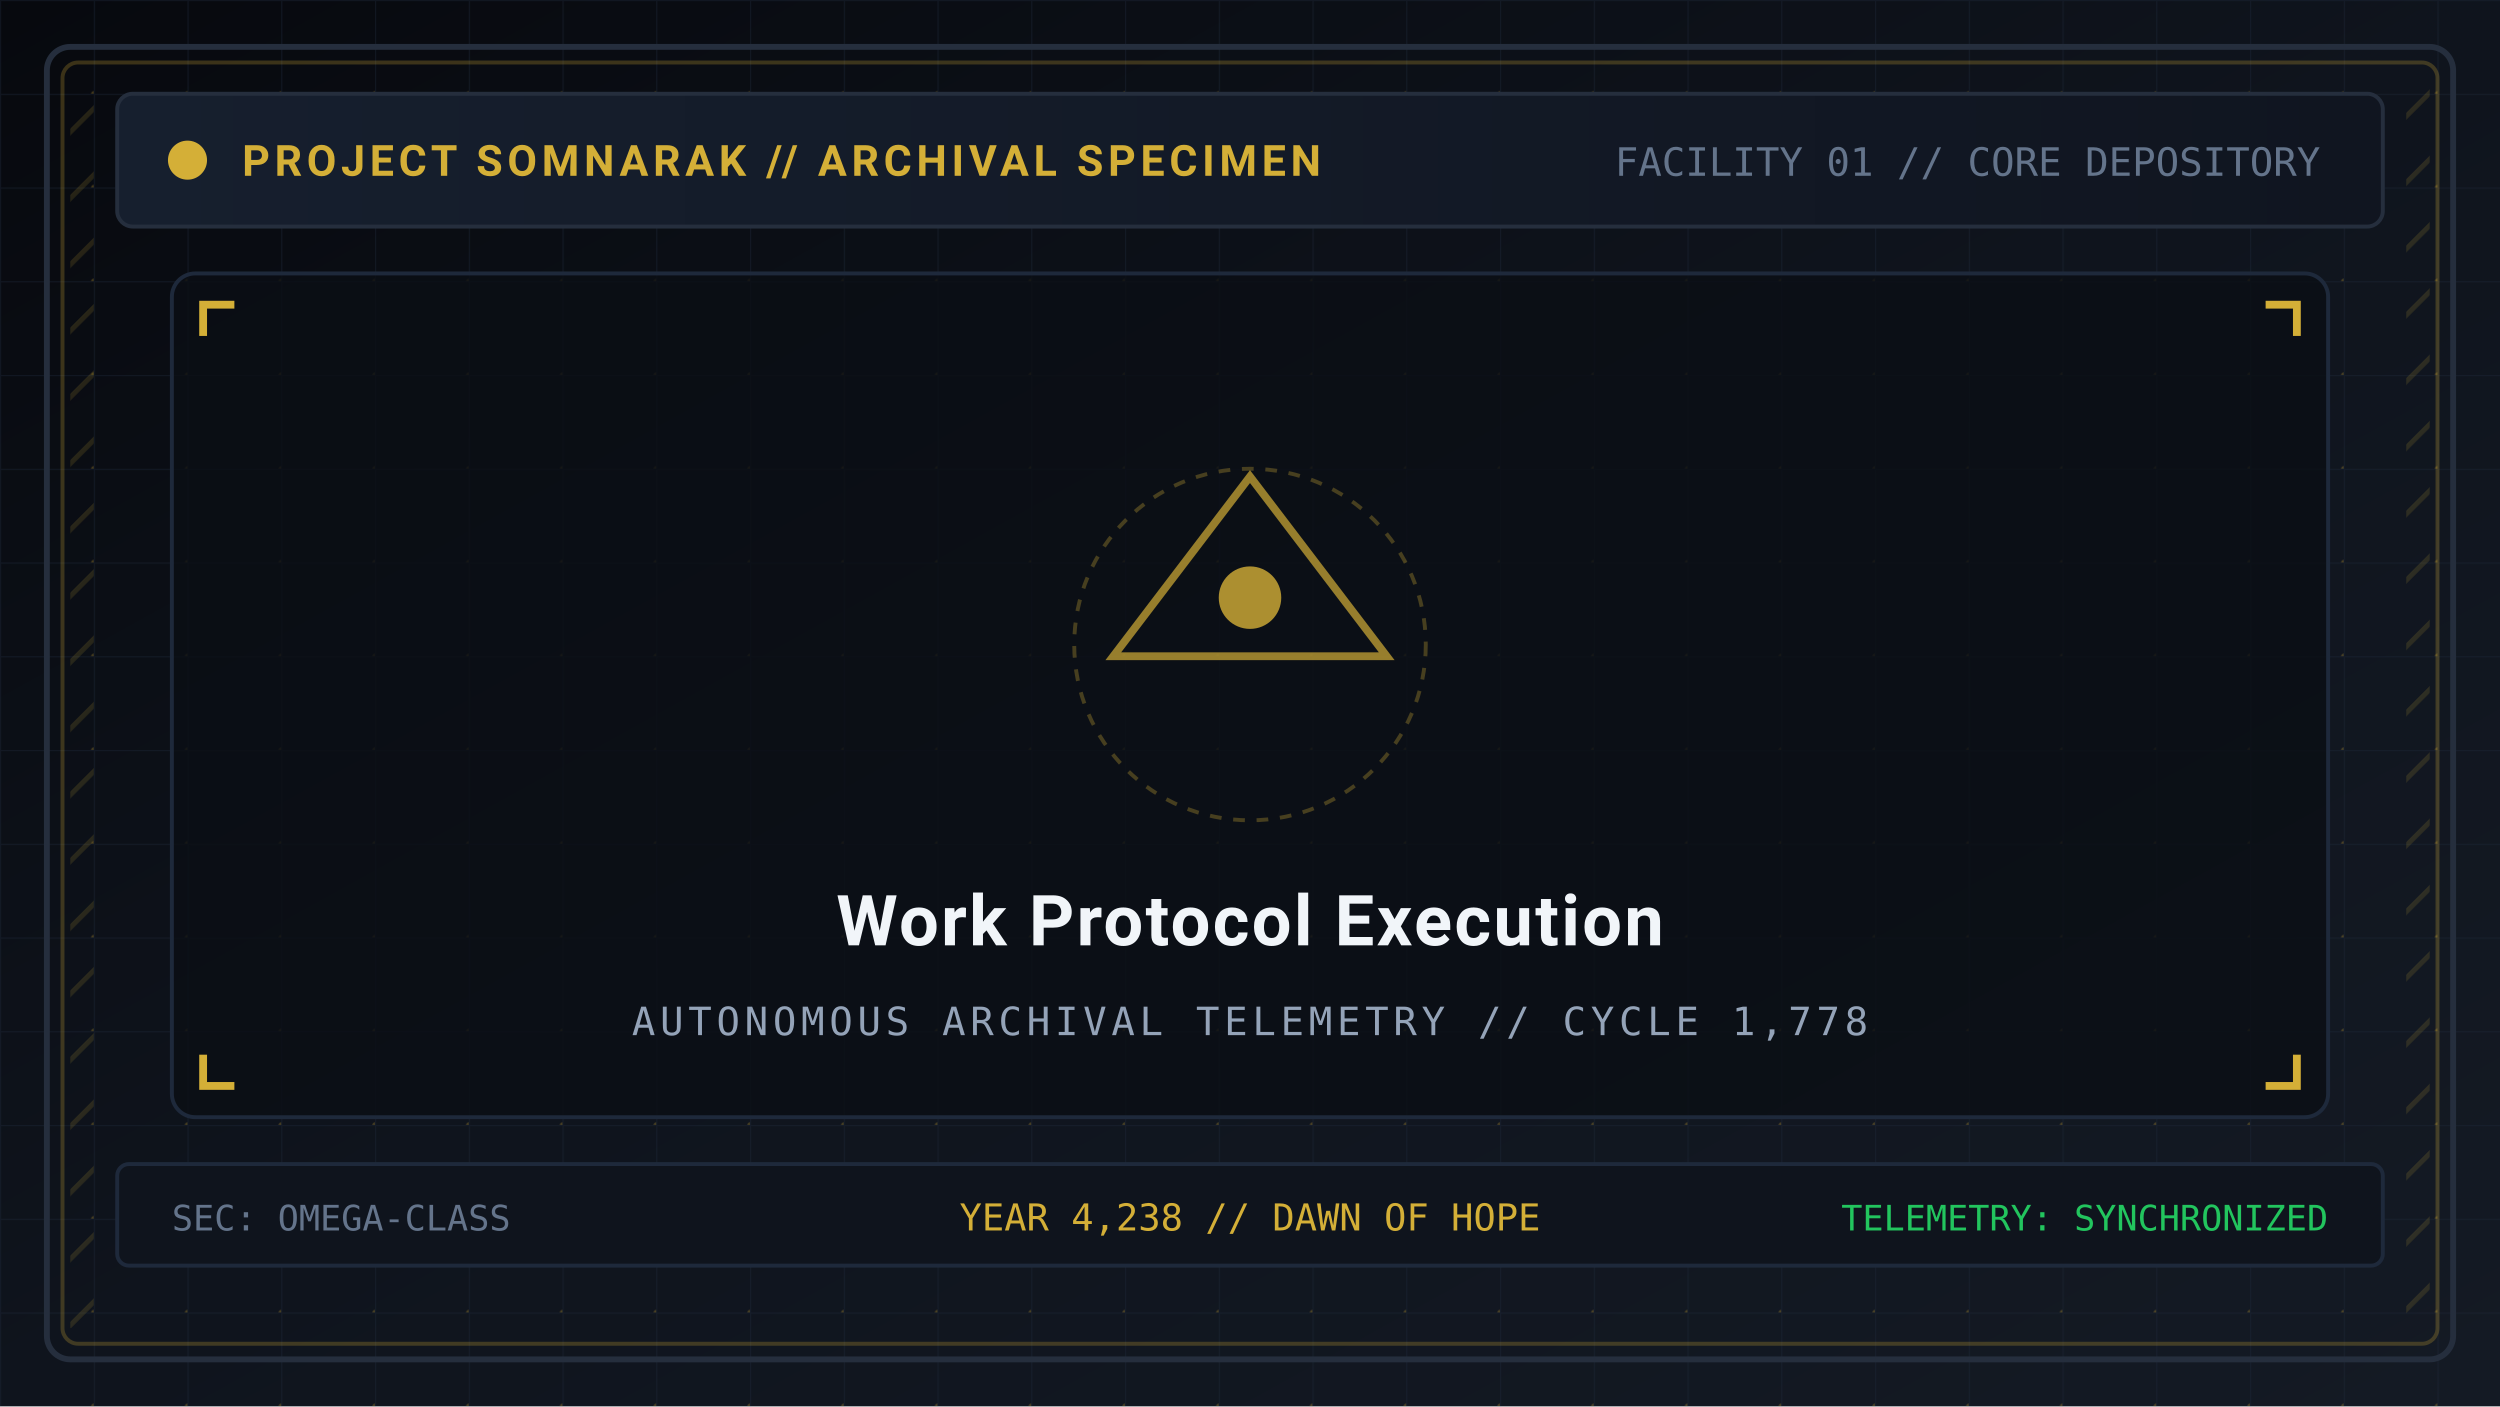
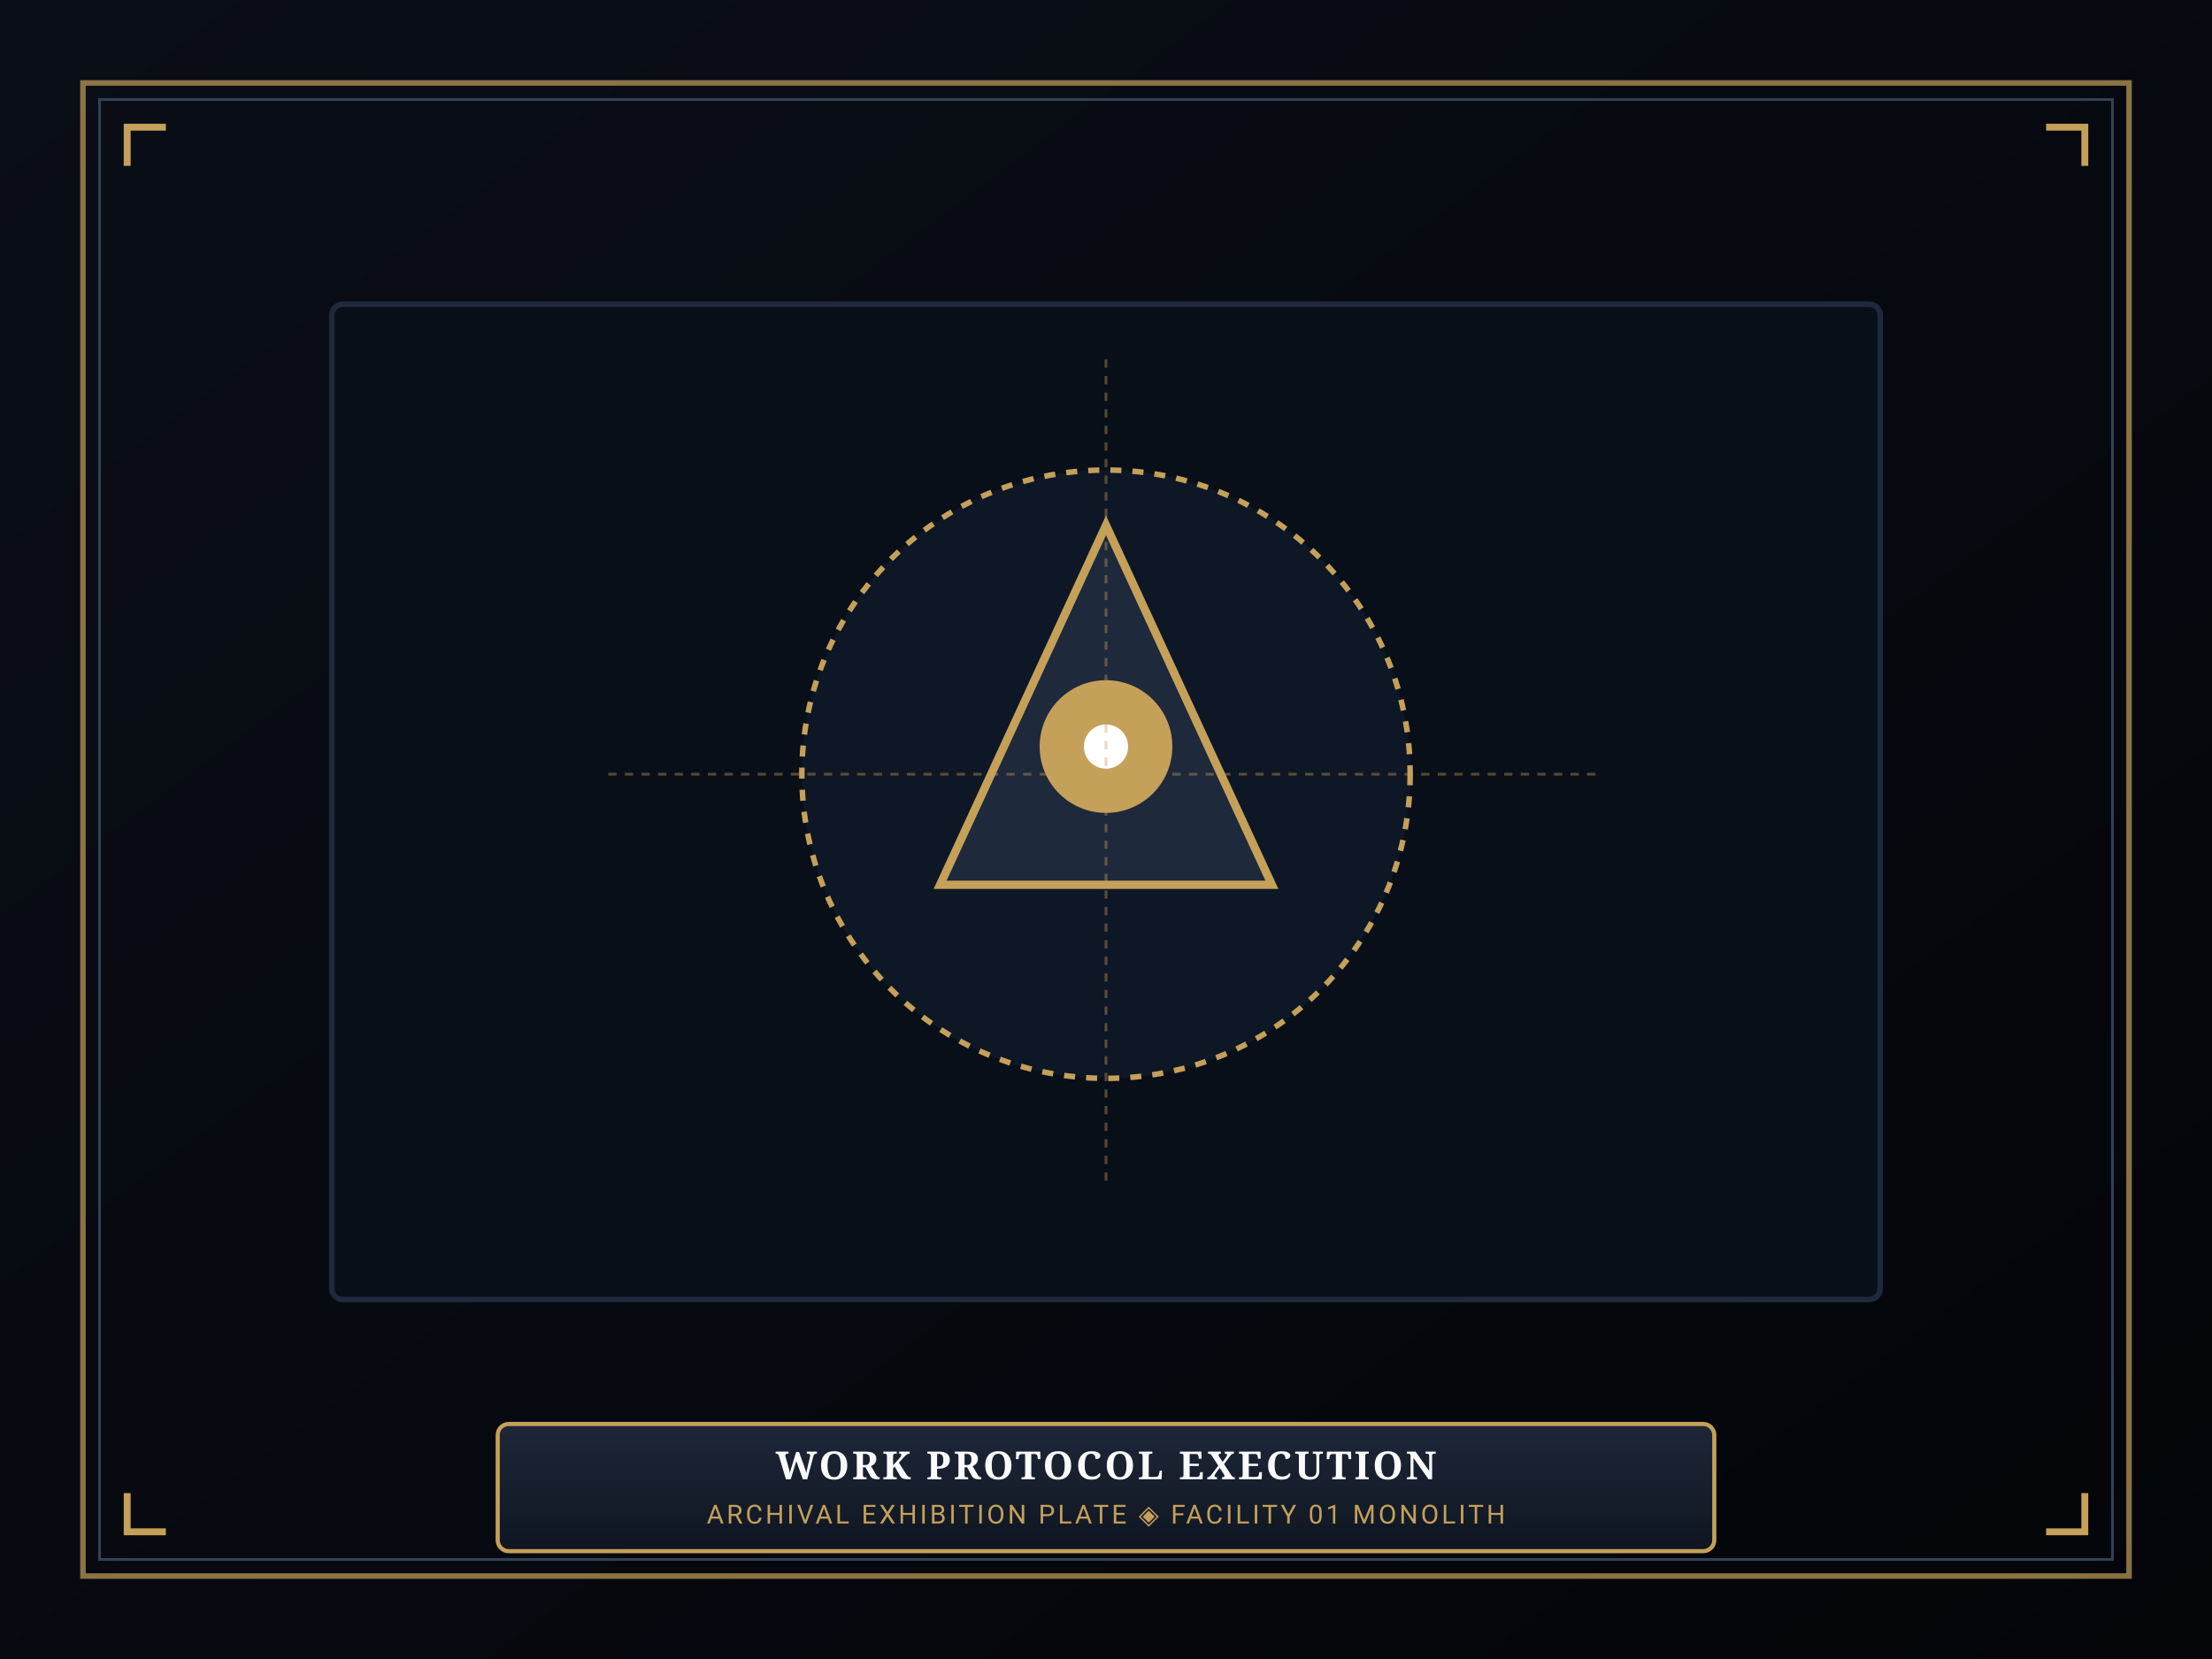
- <svg xmlns="http://www.w3.org/2000/svg" viewBox="0 0 640 360" width="640" height="360">
+ <svg xmlns="http://www.w3.org/2000/svg" viewBox="0 0 800 600" width="800" height="600">
  <defs>
-     <linearGradient id="bg" x1="0%" y1="0%" x2="100%" y2="100%">
-       <stop offset="0%" stop-color="#07090e" />
-       <stop offset="50%" stop-color="#0f141d" />
-       <stop offset="100%" stop-color="#141a24" />
+     <linearGradient id="mat-grad" x1="0%" y1="0%" x2="100%" y2="100%">
+       <stop offset="0%" stop-color="#0a0e17" />
+       <stop offset="100%" stop-color="#030509" />
    </linearGradient>
-     <pattern id="tech-grid" width="24" height="24" patternUnits="userSpaceOnUse">
-       <path d="M 24 0 L 0 0 0 24" fill="none" stroke="#1e293b" stroke-width="0.6" stroke-opacity="0.4" />
-       <circle cx="24" cy="24" r="0.7" fill="#d4af37" fill-opacity="0.25" />
-     </pattern>
-     <pattern id="hazard" width="12" height="12" patternTransform="rotate(45)" patternUnits="userSpaceOnUse">
-       <line x1="0" y1="0" x2="0" y2="12" stroke="#d4af37" stroke-width="2.5" stroke-opacity="0.15" />
-     </pattern>
-     <linearGradient id="panel-grad" x1="0%" y1="0%" x2="100%" y2="0%">
-       <stop offset="0%" stop-color="#161f2e" />
-       <stop offset="100%" stop-color="#101520" />
+     <linearGradient id="plaque-grad" x1="0%" y1="0%" x2="0%" y2="100%">
+       <stop offset="0%" stop-color="#1e2738" />
+       <stop offset="100%" stop-color="#0f1622" />
    </linearGradient>
  </defs>
-   <rect width="640" height="360" fill="url(#bg)" />
-   <rect width="640" height="360" fill="url(#tech-grid)" />
-   <rect x="12" y="12" width="616" height="336" rx="6" fill="none" stroke="#252e3d" stroke-width="1.5" />
-   <rect x="16" y="16" width="608" height="328" rx="4" fill="none" stroke="#d4af37" stroke-opacity="0.25" stroke-width="1" />
-   <rect x="18" y="20" width="6" height="320" fill="url(#hazard)" />
-   <rect x="616" y="20" width="6" height="320" fill="url(#hazard)" />
-   <rect x="30" y="24" width="580" height="34" rx="4" fill="url(#panel-grad)" stroke="#252e3d" stroke-width="1" />
-   <circle cx="48" cy="41" r="5" fill="#d4af37" />
-   <text x="62" y="45" font-family="'Segoe UI', -apple-system, BlinkMacSystemFont, Roboto, sans-serif" font-size="11" font-weight="bold" fill="#d4af37" letter-spacing="1.2">PROJECT SOMNARAK // ARCHIVAL SPECIMEN</text>
-   <text x="594" y="45" text-anchor="end" font-family="monospace" font-size="10" fill="#64748b">FACILITY 01 // CORE DEPOSITORY</text>
-   <rect x="44" y="70" width="552" height="216" rx="6" fill="#0b0e14" fill-opacity="0.8" stroke="#1e293b" stroke-width="1" />
-   <path d="M 52 86 L 52 78 L 60 78" fill="none" stroke="#d4af37" stroke-width="2" />
-   <path d="M 588 86 L 588 78 L 580 78" fill="none" stroke="#d4af37" stroke-width="2" />
-   <path d="M 52 270 L 52 278 L 60 278" fill="none" stroke="#d4af37" stroke-width="2" />
-   <path d="M 588 270 L 588 278 L 580 278" fill="none" stroke="#d4af37" stroke-width="2" />
-   <polygon points="320,122 355,168 285,168" fill="none" stroke="#d4af37" stroke-width="2" stroke-opacity="0.7" />
-   <circle cx="320" cy="153" r="8" fill="#d4af37" fill-opacity="0.8" />
-   <circle cx="320" cy="165" r="45" fill="none" stroke="#d4af37" stroke-width="1" stroke-dasharray="3,3" stroke-opacity="0.3" />
-   <text x="320" y="242" text-anchor="middle" font-family="'Segoe UI', -apple-system, BlinkMacSystemFont, Roboto, sans-serif" font-size="18" font-weight="bold" fill="#f1f5f9" letter-spacing="0.6">Work Protocol Execution</text>
-   <text x="320" y="265" text-anchor="middle" font-family="monospace" font-size="10" fill="#94a3b8" letter-spacing="1.2">AUTONOMOUS ARCHIVAL TELEMETRY // CYCLE 1,778</text>
-   <rect x="30" y="298" width="580" height="26" rx="3" fill="#0f141d" stroke="#1e293b" stroke-width="1" />
-   <text x="44" y="315" font-family="monospace" font-size="9" fill="#64748b">SEC: OMEGA-CLASS</text>
-   <text x="320" y="315" text-anchor="middle" font-family="monospace" font-size="9.5" fill="#d4af37">YEAR 4,238 // DAWN OF HOPE</text>
-   <text x="596" y="315" text-anchor="end" font-family="monospace" font-size="9" fill="#22c55e">TELEMETRY: SYNCHRONIZED</text>
+   <rect width="800" height="600" fill="url(#mat-grad)" />
+   <rect x="30" y="30" width="740" height="540" fill="none" stroke="#c5a059" stroke-width="2" stroke-opacity="0.7" />
+   <rect x="36" y="36" width="728" height="528" fill="none" stroke="#334155" stroke-width="1" />
+   <path d="M 46 60 L 46 46 L 60 46" fill="none" stroke="#c5a059" stroke-width="2.5" />
+   <path d="M 754 60 L 754 46 L 740 46" fill="none" stroke="#c5a059" stroke-width="2.5" />
+   <path d="M 46 540 L 46 554 L 60 554" fill="none" stroke="#c5a059" stroke-width="2.5" />
+   <path d="M 754 540 L 754 554 L 740 554" fill="none" stroke="#c5a059" stroke-width="2.5" />
+   <rect x="120" y="110" width="560" height="360" rx="4" fill="#090f19" stroke="#1e293b" stroke-width="2" />
+   <circle cx="400" cy="280" r="110" fill="#0e1726" stroke="#c5a059" stroke-width="2" stroke-dasharray="4,4" />
+   <polygon points="400,190 460,320 340,320" fill="#1e293b" stroke="#c5a059" stroke-width="3" />
+   <circle cx="400" cy="270" r="24" fill="#c5a059" />
+   <circle cx="400" cy="270" r="8" fill="#ffffff" />
+   <line x1="400" y1="130" x2="400" y2="430" stroke="#c5a059" stroke-width="1" stroke-dasharray="3,3" stroke-opacity="0.4" />
+   <line x1="220" y1="280" x2="580" y2="280" stroke="#c5a059" stroke-width="1" stroke-dasharray="3,3" stroke-opacity="0.4" />
+   <rect x="180" y="515" width="440" height="46" rx="4" fill="url(#plaque-grad)" stroke="#c5a059" stroke-width="1.5" />
+   <text x="400" y="535" text-anchor="middle" font-family="'Cinzel', Georgia, serif" font-size="14" font-weight="bold" fill="#f8fafc" letter-spacing="1">WORK PROTOCOL EXECUTION</text>
+   <text x="400" y="551" text-anchor="middle" font-family="'Segoe UI', Roboto, sans-serif" font-size="9.5" fill="#c5a059" letter-spacing="1">ARCHIVAL EXHIBITION PLATE ◈ FACILITY 01 MONOLITH</text>
</svg>
